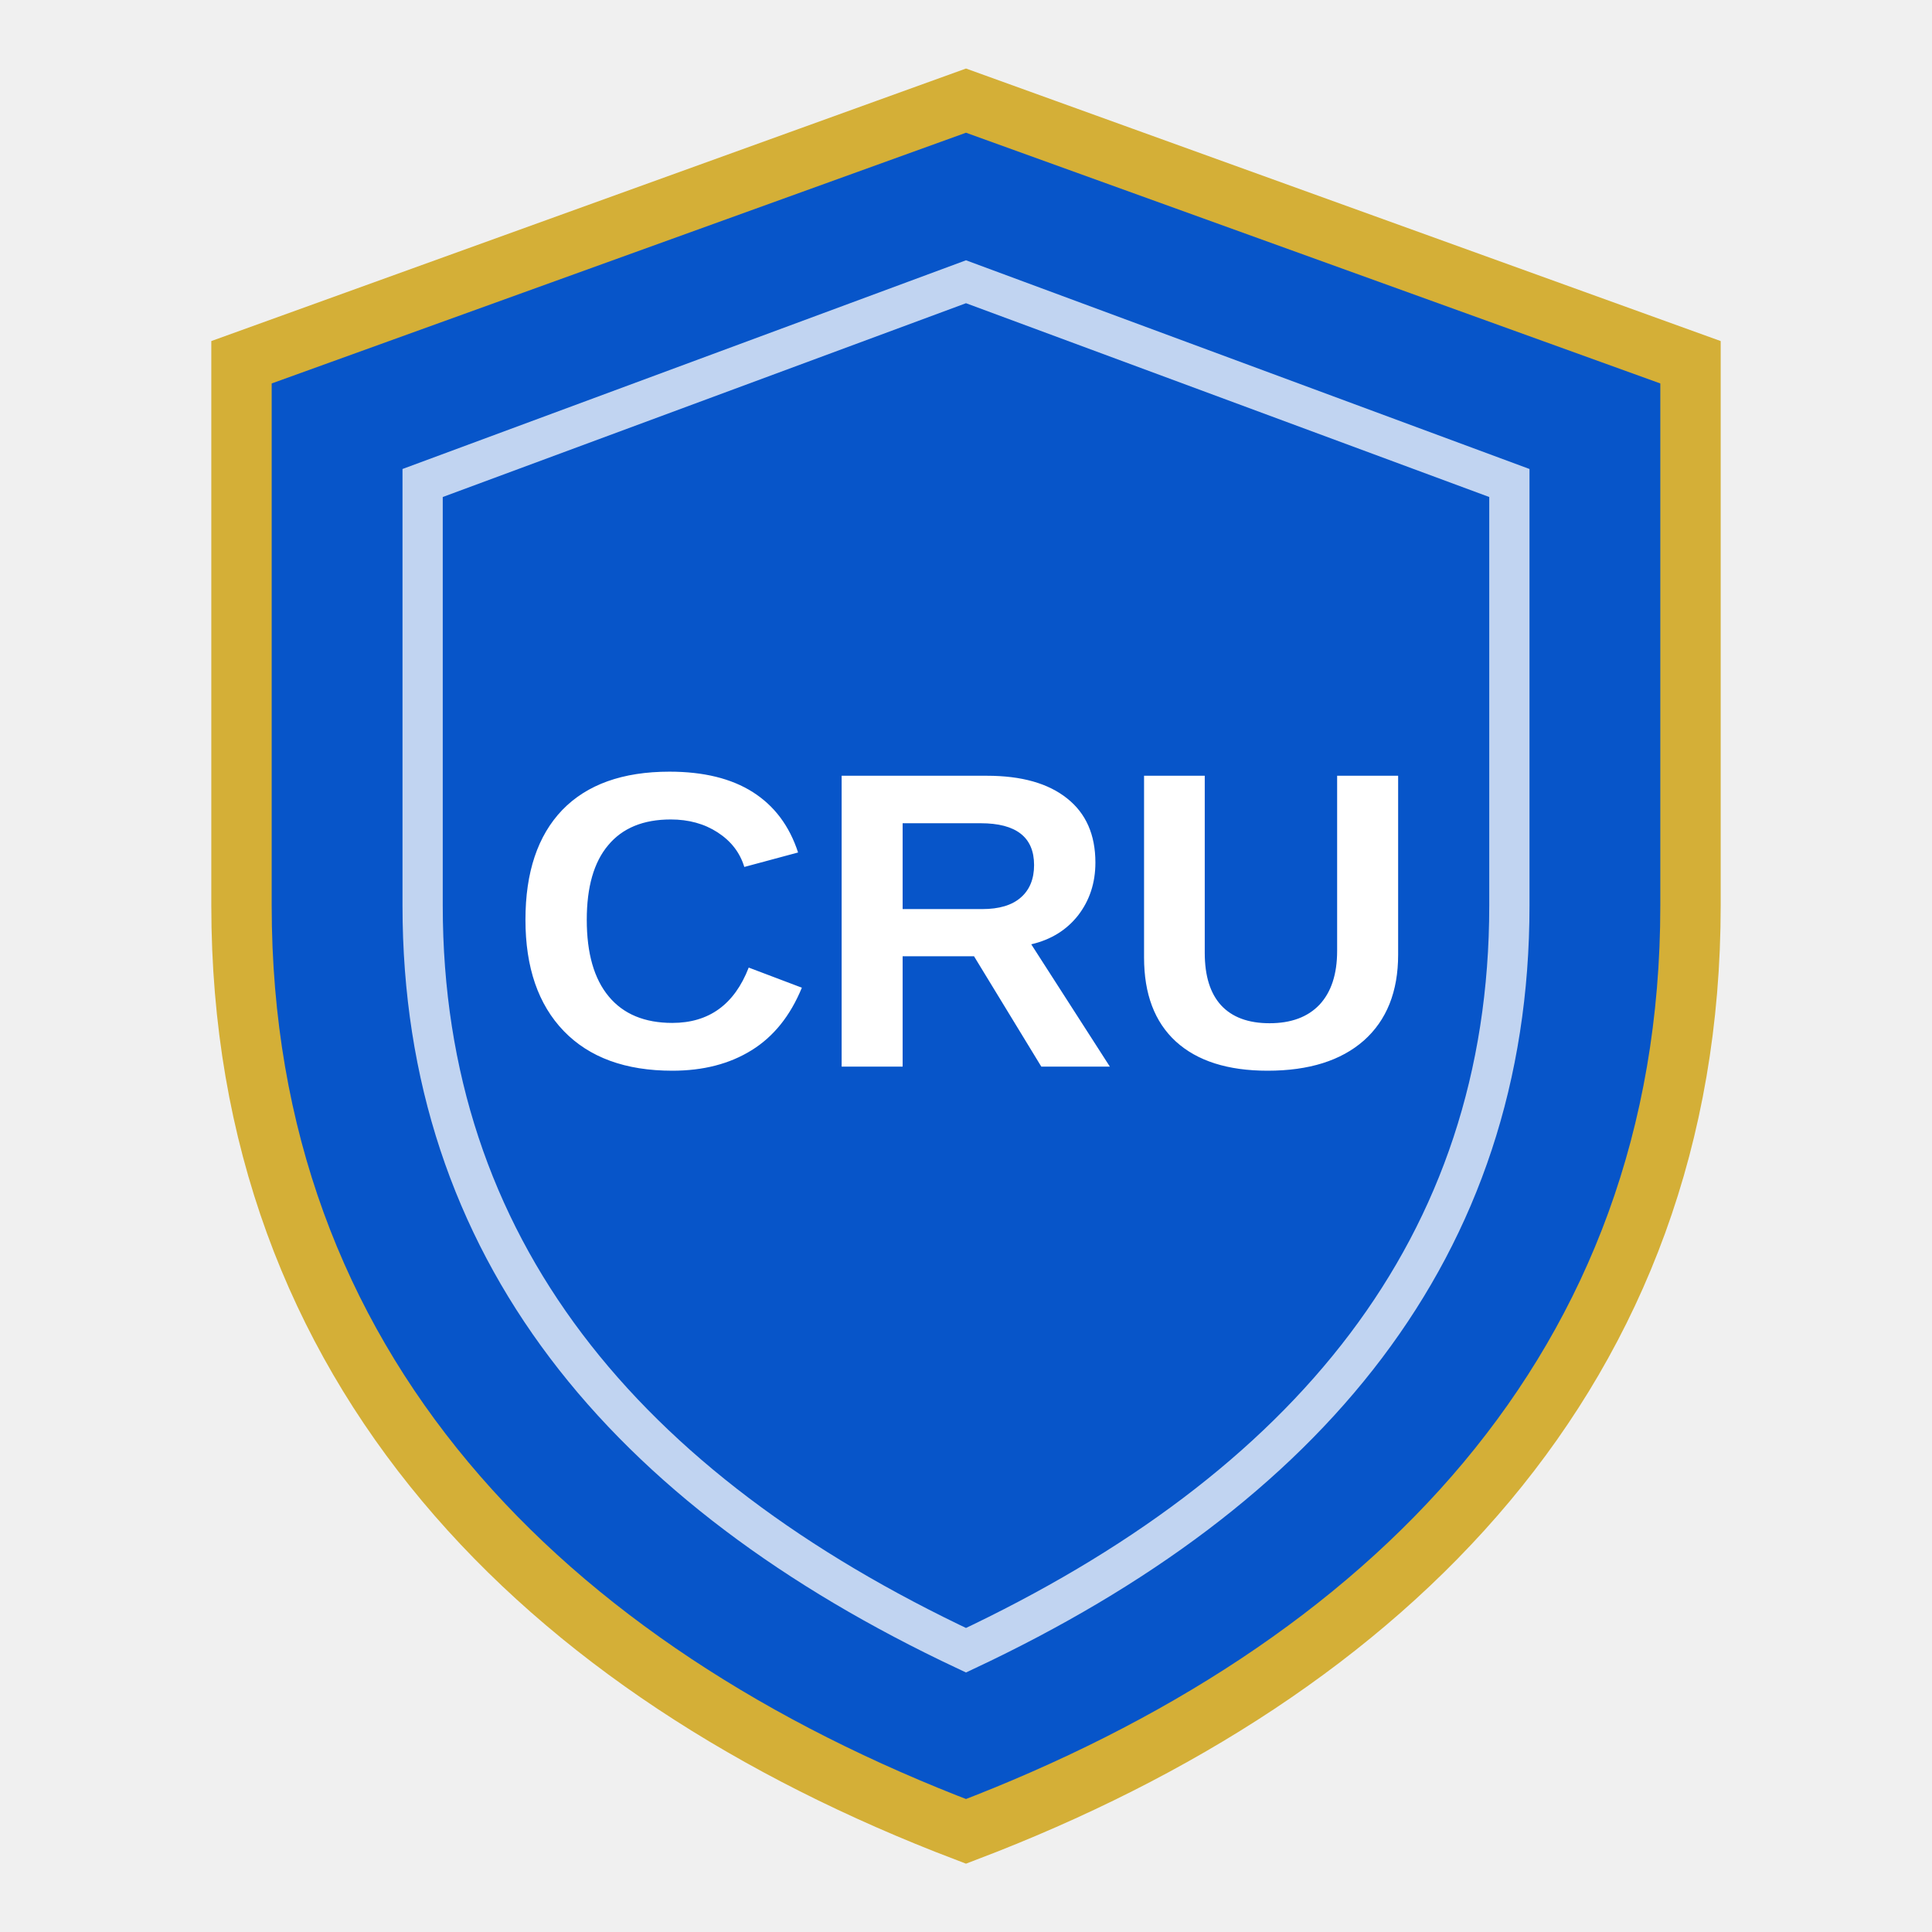
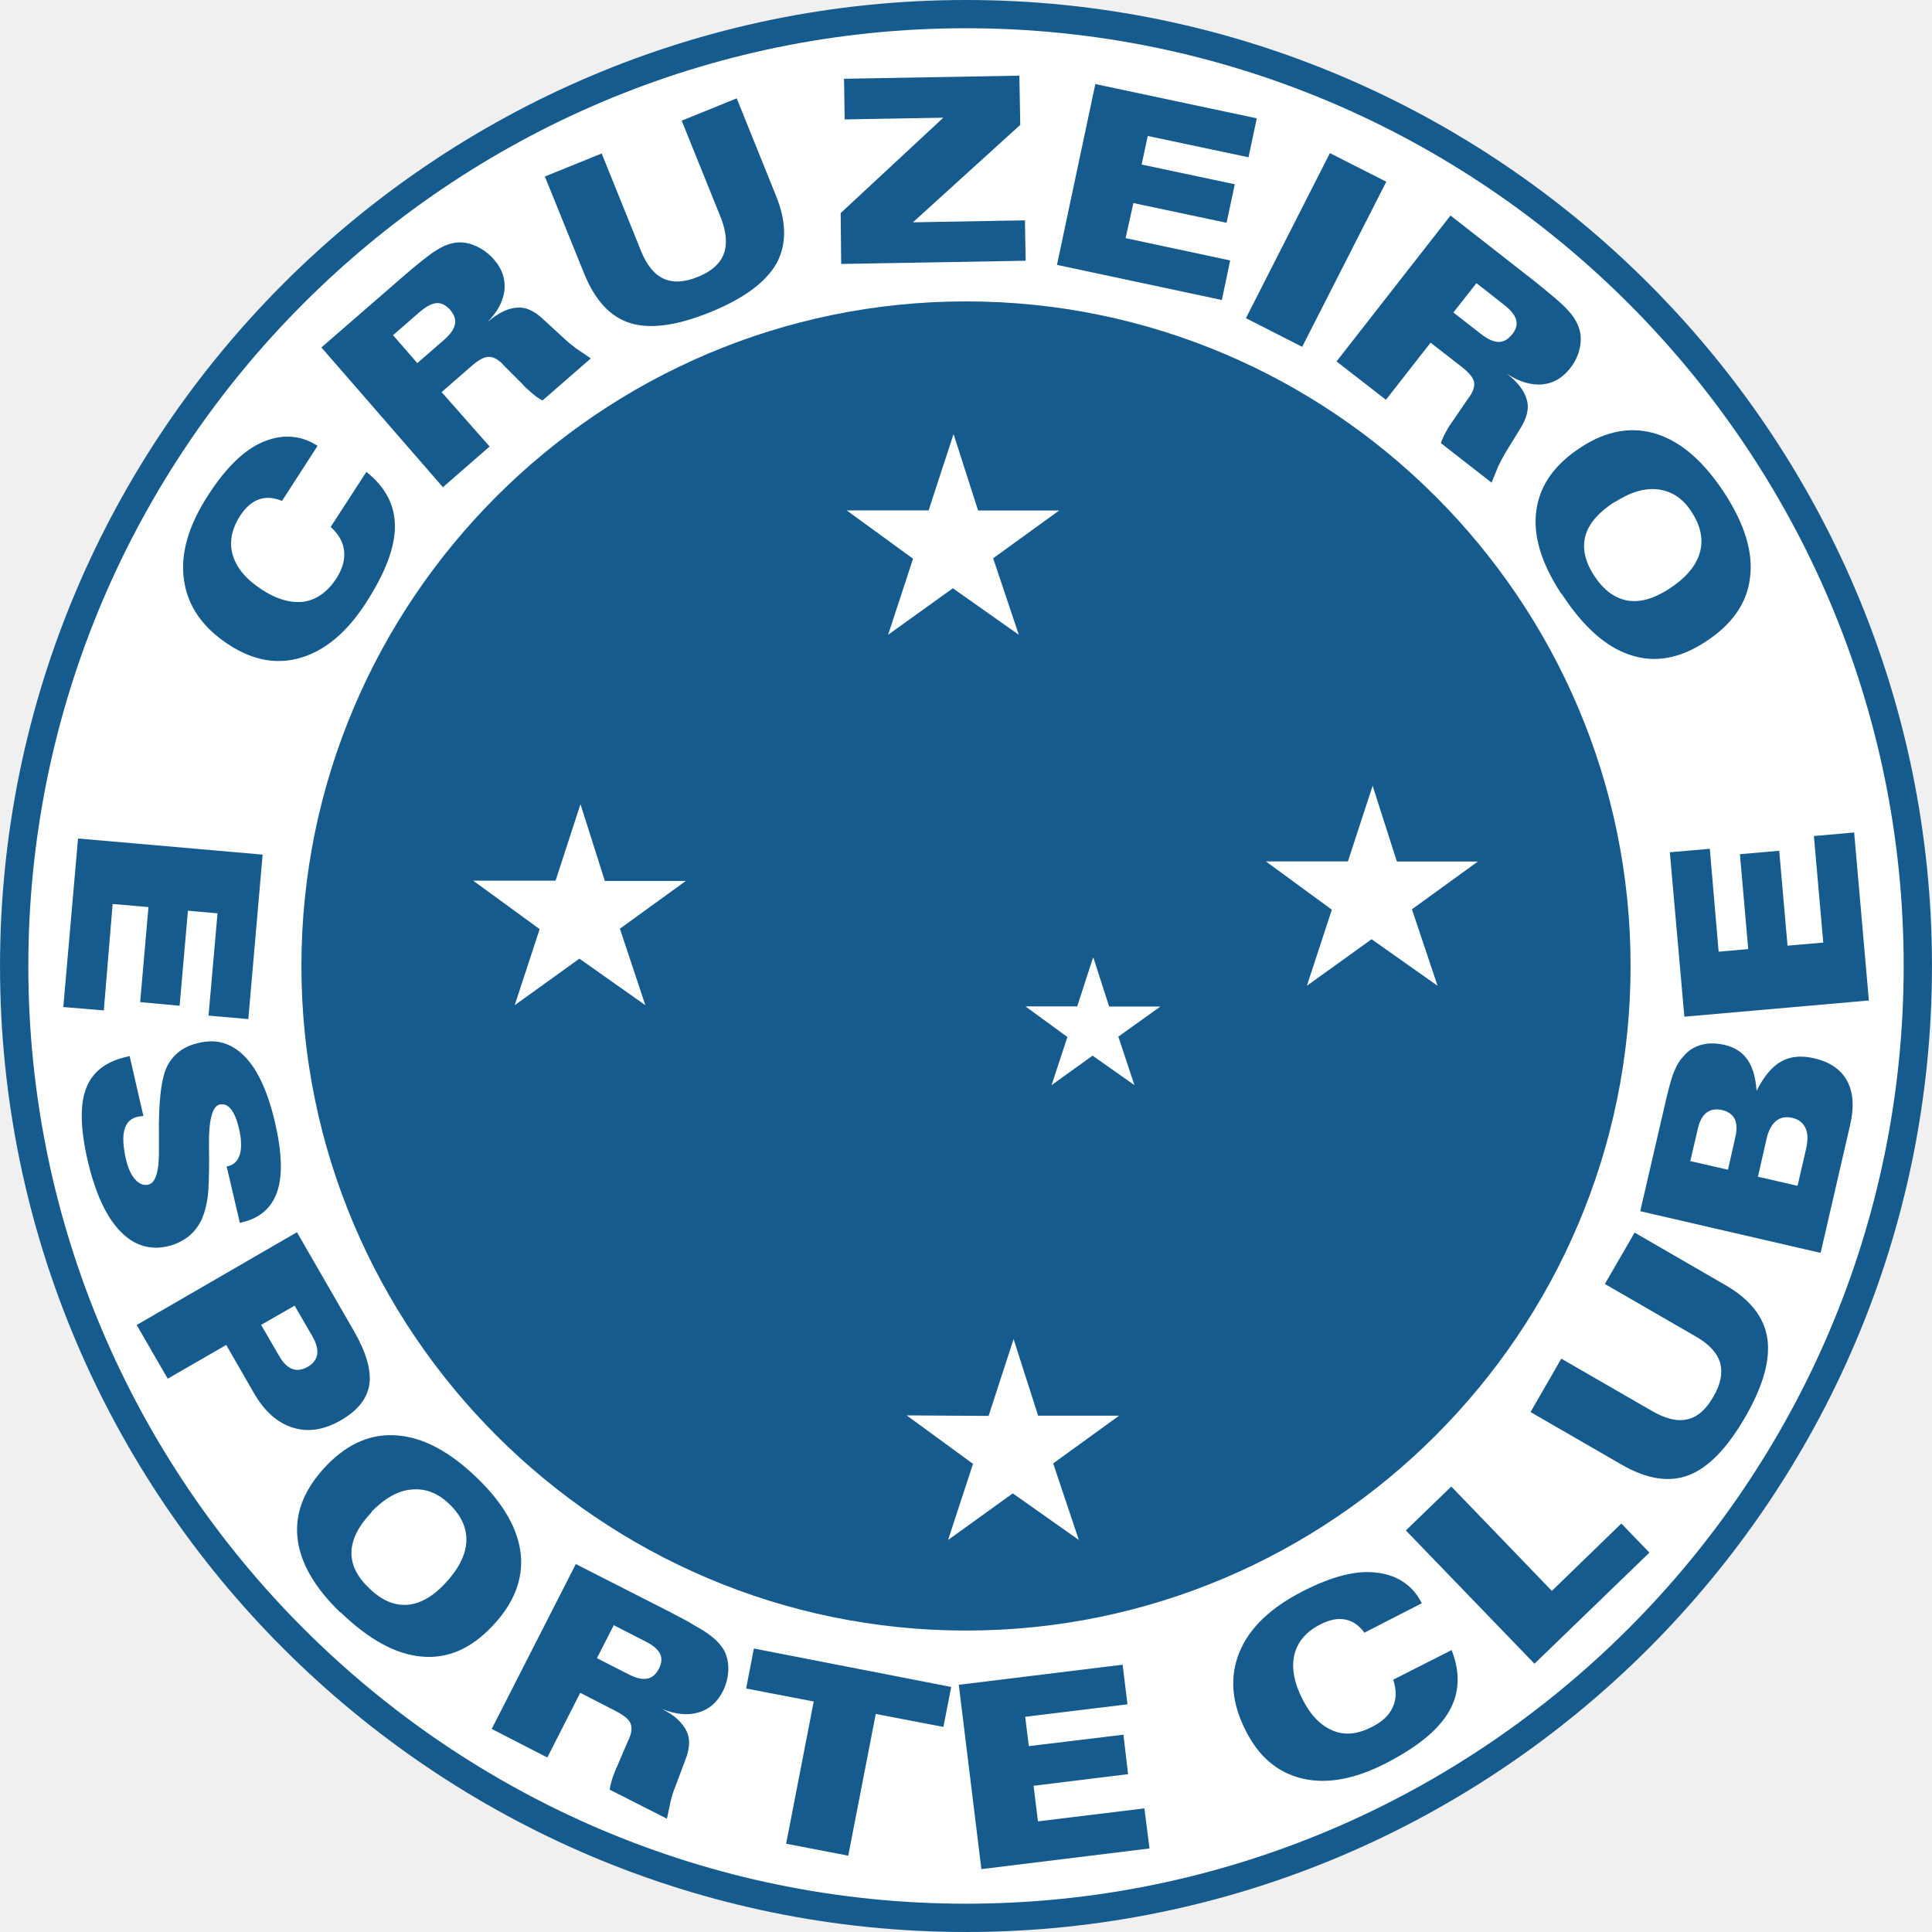
- <svg xmlns="http://www.w3.org/2000/svg" width="96" height="96" viewBox="0 0 96 96">
-   <path d="M48 5 84 18v27c0 23-15 38-36 46C27 83 12 68 12 45V18Z" fill="#0755C9" stroke="#D4AF37" stroke-width="3" />
-   <path d="M48 14 75 24v21c0 17-10 29-27 37C31 74 21 62 21 45V24Z" fill="none" stroke="#FFFFFF" stroke-opacity=".75" stroke-width="2" />
-   <text x="48" y="53" font-family="Arial,sans-serif" font-size="21" font-weight="700" text-anchor="middle" fill="#FFFFFF">CRU</text>
+ <svg xmlns="http://www.w3.org/2000/svg" width="256" height="256" viewBox="0 0 372.1 372.11" preserveAspectRatio="xMidYMid meet">
+   <path fill="#165B8E" d="M186.05 0C288.52 0 372.1 83.58 372.1 186.05c0 102.47-83.58 186.06-186.05 186.06C83.58 372.1 0 288.6 0 186.1 0 83.58 83.58 0 186.05 0" />
+   <path fill="#FFF" d="M186.05 5.44c99.48 0 180.6 81.14 180.6 180.6 0 99.48-81.12 180.62-180.6 180.62-99.47 0-180.6-81.13-180.6-180.6 0-99.48 81.13-180.62 180.6-180.62" />
+   <path fill="#165B8E" d="M186.05 58.05c70.5 0 128 57.5 128 128s-57.5 128-128 128-128-57.5-128-128 57.5-128 128-128" />
+   <path fill="#165B8E" d="M15.06 161.5l35.52 3.1-2.76 31.68-7.66-.67 1.73-19.7-5.7-.5-1.6 18.3-7.6-.7 1.6-18.3-6.9-.6-1.7 20.5-7.8-.65 2.83-32.42zm12.63 53.42l-.1.02-1 .13c-1.4.3-2.2 1.1-2.6 2.42-.4 1.3-.3 3.1.2 5.5.4 1.84 1 3.22 1.8 4.13.8.9 1.62 1.26 2.6 1.04 1.4-.33 2.1-2.66 2.02-7v-2.34c-.1-6.9.46-11.44 1.72-13.72.57-1.05 1.37-1.96 2.4-2.73.5-.35 1.05-.65 1.63-.9.57-.24 1.23-.45 2-.62 3.4-.8 6.32.1 8.84 2.7 2.5 2.6 4.4 6.82 5.76 12.62 1.33 5.74 1.5 10.2.43 13.33-1.07 3.15-3.34 5.13-6.8 5.93l-.4.1-2.54-10.87.2-.03c1.2-.27 1.96-1.03 2.33-2.27.2-.62.27-1.34.24-2.17 0-.8-.15-1.77-.4-2.87-.4-1.67-.9-2.9-1.54-3.68-.62-.8-1.35-1.08-2.2-.9-1.4.34-2.1 3-2.04 7.97l.03 2.25c0 3.6-.08 6.2-.28 7.65-.2 1.5-.57 2.86-1.08 4.1-.6 1.36-1.47 2.5-2.6 3.43-1.17.9-2.5 1.55-4 1.9-3.55.8-6.65-.2-9.3-3.05-2.67-2.83-4.7-7.34-6.14-13.5-1.4-6.1-1.5-10.7-.3-13.85 1.2-3.16 3.8-5.2 7.85-6.1l.54-.15 2.63 11.45zm29.1 36.52l-6.5 3.74 3.4 5.86c.8 1.4 1.62 2.27 2.6 2.62.9.35 1.9.2 3-.42 1.04-.6 1.63-1.4 1.8-2.4.14-1-.18-2.17-.97-3.54l-3.4-5.86zm-30.4 3.72l30.8-17.83 10.93 18.95c2.4 4.16 3.4 7.6 3.02 10.34-.4 2.74-2.23 5.04-5.47 6.92-3.26 1.88-6.36 2.36-9.3 1.42-2.97-.93-5.47-3.17-7.5-6.7l-5.3-9.22-11.27 6.5-6-10.38zm45.2 36.08c-2.5 2.6-3.8 5.14-3.9 7.58-.1 2.45 1 4.8 3.4 7.06 2.3 2.27 4.7 3.35 7.2 3.22 2.4-.12 4.9-1.45 7.3-3.98 2.62-2.75 4.03-5.43 4.22-8.06.17-2.63-.9-5.1-3.3-7.4-2.2-2.1-4.6-3.03-7.23-2.77-2.63.2-5.2 1.7-7.76 4.3m-5.95 19.4c-5.1-4.9-7.85-9.8-8.3-14.6-.44-4.83 1.45-9.4 5.67-13.78 4.1-4.24 8.62-6.15 13.6-5.74 5 .4 10.1 3.12 15.3 8.15 5.15 4.96 7.96 9.9 8.46 14.8.47 4.9-1.4 9.56-5.63 13.93-4.1 4.3-8.62 6.2-13.6 5.7-4.9-.46-10.1-3.3-15.5-8.54m52.66 2.46l-3.26 6.4 6.03 3.08c1.45.75 2.65 1.04 3.58.87 1-.15 1.7-.8 2.3-1.87.57-1.1.65-2.07.25-2.9-.4-.85-1.3-1.65-2.8-2.4l-6.03-3.08zM94.7 333l16.2-31.76 18.2 9.27c1.9 1 3.48 1.8 4.74 2.6 1.26.7 2.2 1.3 2.83 1.78 1.26.94 2.2 1.94 2.8 3 .56 1.08.84 2.3.8 3.75-.05 1.43-.4 2.83-1.1 4.2-1.08 2.08-2.65 3.43-4.7 4-2.06.6-4.4.36-7-.7 1.26.64 2.3 1.3 3.06 2.04.77.72 1.34 1.48 1.72 2.28.68 1.4.62 3.2-.18 5.3l-2.1 5.6c-.3.76-.58 1.62-.82 2.6l-.7 3.33-11.04-5.6c.1-.32.1-.66.2-1 .1-.33.2-.8.4-1.4l.38-1c.18-.46.38-.93.6-1.4l1.95-4.55c.35-.7.57-1.33.64-1.88.08-.57.04-1.07-.13-1.5-.3-.8-1.3-1.6-3-2.48l-6.7-3.44-6.34 12.46-10.7-5.5zm56.72 22.04l5.3-27.33-13.02-2.5 1.5-7.7 38 7.4-1.5 7.7-13.03-2.5-5.3 27.3-11.95-2.3zM189 359.9l-4.34-35.4 31.56-3.87.93 7.63-19.7 2.4.7 5.65 18.22-2.2.9 7.6-18.2 2.24.84 6.85 20.5-2.5.98 7.72-32.3 3.97zm73.75-45.5c-1.05-1.4-2.28-2.22-3.7-2.48-1.4-.27-2.98.04-4.72.93-2.75 1.4-4.43 3.35-5.03 5.85-.6 2.5-.07 5.36 1.56 8.58 1.58 3.1 3.52 5.1 5.84 6.03 2.3 1 4.83.7 7.54-.7 1.97-1 3.3-2.2 4-3.8.72-1.5.75-3.3.1-5.3l11.24-5.7c1.7 4.33 1.55 8.3-.52 11.85-2.06 3.57-6.16 6.9-12.3 10.03-5.9 3-11.2 3.97-15.9 2.87-4.72-1.1-8.34-4.14-10.87-9.1-2.8-5.4-3.2-10.48-1.3-15.18 1.9-4.7 6-8.64 12.3-11.84 5.5-2.8 10.1-4 13.9-3.57 2 .2 3.73.75 5.2 1.7 1.6 1 2.83 2.4 3.75 4.22l-11.17 5.73zm49.53-20.96l5.4 5.6-22.14 21.4-24.77-25.67 8.75-8.46 19.37 20.1 13.3-12.9zm-17.47-21.52l5.9-10.24 17.6 10.16c2.6 1.47 4.8 1.98 6.7 1.52 2-.46 3.6-1.92 5-4.38 1.4-2.37 1.8-4.52 1.3-6.45-.56-1.93-2.1-3.62-4.62-5.07L309.1 247.3l5.73-9.9 17.46 10.1c4.8 2.77 7.5 6.2 8.1 10.3.6 4.1-.8 9.18-4.3 15.2-3.47 6-7.1 9.7-10.87 11.14-3.77 1.43-8.1.74-12.94-2.07L294.84 272zm30.7-48.3l7.3 1.67 1.4-6.2c.37-1.5.3-2.7-.1-3.56-.44-.88-1.26-1.46-2.47-1.74-1.16-.25-2.14-.1-2.94.5-.8.6-1.38 1.66-1.7 3.14l-1.43 6.12zm13 3l7.7 1.77 1.64-7.1c.38-1.7.36-3-.1-4-.44-1-1.3-1.7-2.55-1.98-1.25-.3-2.3-.1-3.14.6-.85.7-1.5 1.9-1.85 3.56l-1.6 7.05zm12.1 14.68l-34.7-8.02 4.98-21.52c.3-1.33.6-2.44.85-3.32.25-.87.5-1.62.77-2.22.26-.6.52-1.14.8-1.57.25-.44.6-.86 1-1.28.9-1.07 2.05-1.78 3.4-2.14 1.32-.36 2.8-.35 4.43.02 1.95.45 3.4 1.38 4.4 2.8 1 1.42 1.6 3.44 1.78 6.05 1.4-2.78 2.96-4.66 4.74-5.65 1.74-1 3.9-1.2 6.35-.62 3.04.7 5.16 2.16 6.35 4.36 1.2 2.2 1.38 5.1.55 8.6l-5.63 24.4zm9.3-48.6l-35.5 3.12-2.8-31.67 7.7-.67 1.7 19.82 5.7-.5-1.6-18.28 7.57-.66 1.6 18.28 6.88-.6-1.8-20.52 7.75-.68 2.84 32.42zM54.3 96.48c-1.6-.68-3.08-.77-4.43-.3-1.36.48-2.56 1.53-3.63 3.17-1.66 2.6-2.14 5.12-1.4 7.6.73 2.46 2.6 4.67 5.64 6.64 2.9 1.9 5.6 2.6 8.06 2.3 2.46-.4 4.52-1.9 6.2-4.4 1.2-1.9 1.7-3.6 1.54-5.3-.16-1.7-1.03-3.3-2.6-4.7l6.88-10.6c3.67 2.9 5.5 6.4 5.5 10.5s-1.9 9.05-5.63 14.8c-3.6 5.56-7.74 9.04-12.36 10.45-4.62 1.42-9.27.6-13.94-2.43-5.1-3.3-8-7.48-8.7-12.5-.73-5 .84-10.5 4.7-16.4 3.35-5.2 6.8-8.55 10.3-10.1 1.83-.8 3.63-1.2 5.37-1.1 1.88.06 3.66.66 5.36 1.76L54.3 96.5zm21.4-31.92l4.67 5.38 5.1-4.44c1.24-1.08 1.95-2.08 2.14-3 .2-.94-.1-1.86-.9-2.8-.8-.93-1.7-1.37-2.6-1.32-.9.05-2 .62-3.3 1.72l-5.1 4.45zm9.62 29.3L61.9 66.92 77.35 53.5c1.6-1.4 2.97-2.54 4.1-3.43 1.15-.9 2.05-1.56 2.74-1.96 1.3-.8 2.6-1.3 3.8-1.4 1.2-.1 2.4.1 3.7.7 1.3.57 2.46 1.43 3.47 2.6 1.54 1.76 2.2 3.72 2 5.84-.24 2.13-1.3 4.2-3.3 6.2 1.08-.92 2.1-1.6 3.05-2.06.94-.46 1.87-.7 2.74-.74 1.57-.14 3.2.6 4.84 2.12l4.4 4.04c.58.55 1.3 1.12 2.1 1.72l2.8 1.9-9.3 8.1c-.3-.15-.6-.33-.87-.5-.3-.2-.68-.5-1.15-.9l-.8-.7c-.4-.3-.73-.7-1.1-1.1l-3.5-3.5c-.5-.6-1-1-1.5-1.3-.46-.25-.94-.4-1.42-.4-.86-.02-2 .58-3.4 1.83l-5.7 4.96L94.3 86l-9 7.84zM104.92 34l10.96-4.44 7.6 18.83c1.1 2.7 2.57 4.5 4.36 5.3 1.8.8 4.02.7 6.65-.4 2.5-1 4.2-2.5 4.9-4.37.7-1.87.52-4.16-.5-6.85l-7.6-18.83 10.6-4.3 7.54 18.7c2.1 5.13 2.1 9.5.1 13.13-2.05 3.6-6.3 6.75-12.75 9.36-6.4 2.6-11.57 3.3-15.4 2.1-3.86-1.2-6.8-4.4-8.9-9.6L104.94 34zm70.78 8.82l21.7-.38.14 7.78-35.53.62-.1-9.8 19.77-18.37-19 .33-.12-7.83 33.77-.6.17 9.48-20.67 18.77zm27.86 8.25l7.4-34.88 31.1 6.6-1.6 7.5-19.4-4.1-1.18 5.5 17.94 3.8-1.58 7.42-17.95-3.8-1.5 6.75 20.14 4.3-1.6 7.62L203.5 51zm36.4 10.22l16.18-31.8L267 35l-16.2 31.8-10.8-5.5zm44.36-6.7l-4.4 5.6 5.34 4.15c1.3 1 2.4 1.5 3.35 1.52 1 0 1.8-.46 2.6-1.43.8-.96 1.06-1.9.8-2.8-.2-.9-1-1.86-2.3-2.9l-5.3-4.16zm-26.9 15.02l21.95-28.1 16.12 12.6c1.6 1.3 3 2.43 4.1 3.37 1.1.95 1.9 1.7 2.42 2.3 1.05 1.16 1.77 2.3 2.14 3.5.37 1.15.4 2.43.1 3.82-.3 1.4-.94 2.7-1.9 3.9-1.44 1.83-3.23 2.85-5.35 3.04-2.14.17-4.4-.5-6.75-2.04 1.12.87 2 1.74 2.62 2.6s1.02 1.7 1.24 2.56c.4 1.5 0 3.2-1.16 5.14l-3.1 5.06c-.4.7-.84 1.5-1.27 2.4l-1.3 3.2-9.77-7.62c.1-.3.23-.6.36-.92.13-.32.36-.75.65-1.3l.5-.9c.3-.45.58-.87.9-1.3l2.8-4.1c.5-.6.8-1.2 1-1.7.2-.54.28-1.03.2-1.5-.14-.83-.95-1.83-2.45-3L275.53 66l-8.6 11-9.43-7.32zm53.44 27.13c-3.04 2-4.88 4.15-5.52 6.5-.63 2.37-.07 4.92 1.7 7.65 1.8 2.73 3.9 4.3 6.32 4.76 2.43.45 5.1-.3 8.06-2.2 3.2-2.07 5.18-4.37 5.94-6.9.76-2.52.25-5.17-1.55-7.94-1.6-2.56-3.8-4-6.4-4.34-2.6-.34-5.4.5-8.5 2.5m-10.2 17.6c-3.9-5.95-5.5-11.3-4.8-16.1.66-4.8 3.5-8.83 8.6-12.14 4.9-3.2 9.8-4.06 14.56-2.54 4.78 1.53 9.1 5.32 13.08 11.4 3.9 6 5.55 11.45 4.9 16.34-.6 4.9-3.5 9-8.6 12.3-5 3.26-9.8 4.1-14.5 2.5-4.72-1.54-9.1-5.5-13.2-11.8" />
+   <path fill="#FFF" d="M195.2 257.86l4.74 14.8h15.6l-12.7 9.2 4.94 14.74-12.72-8.97-12.46 8.97 4.8-14.66-12.77-9.33 15.77.1 4.8-14.75zm69.1-106.73l4.74 14.8h15.6l-12.7 9.2 4.93 14.73-12.7-8.96-12.46 8.96 4.8-14.65-12.7-9.3h15.8l4.8-14.7zm-53.7 33.37l3.02 9.36h9.87l-8.1 5.8 3.1 9.34-8.06-5.68-7.9 5.68 3.05-9.27-8.08-5.9h9.97l3.03-9.33zM183.63 83.53l4.75 14.8h15.6l-12.7 9.2 4.94 14.73-12.7-8.96-12.47 8.96 4.8-14.65-12.77-9.3h15.77l4.8-14.7zm-71.84 71.34l4.7 14.8h15.6l-12.7 9.2 4.9 14.73-12.7-8.96-12.46 8.96 4.8-14.65-12.8-9.33H107l4.8-14.75z" />
</svg>
